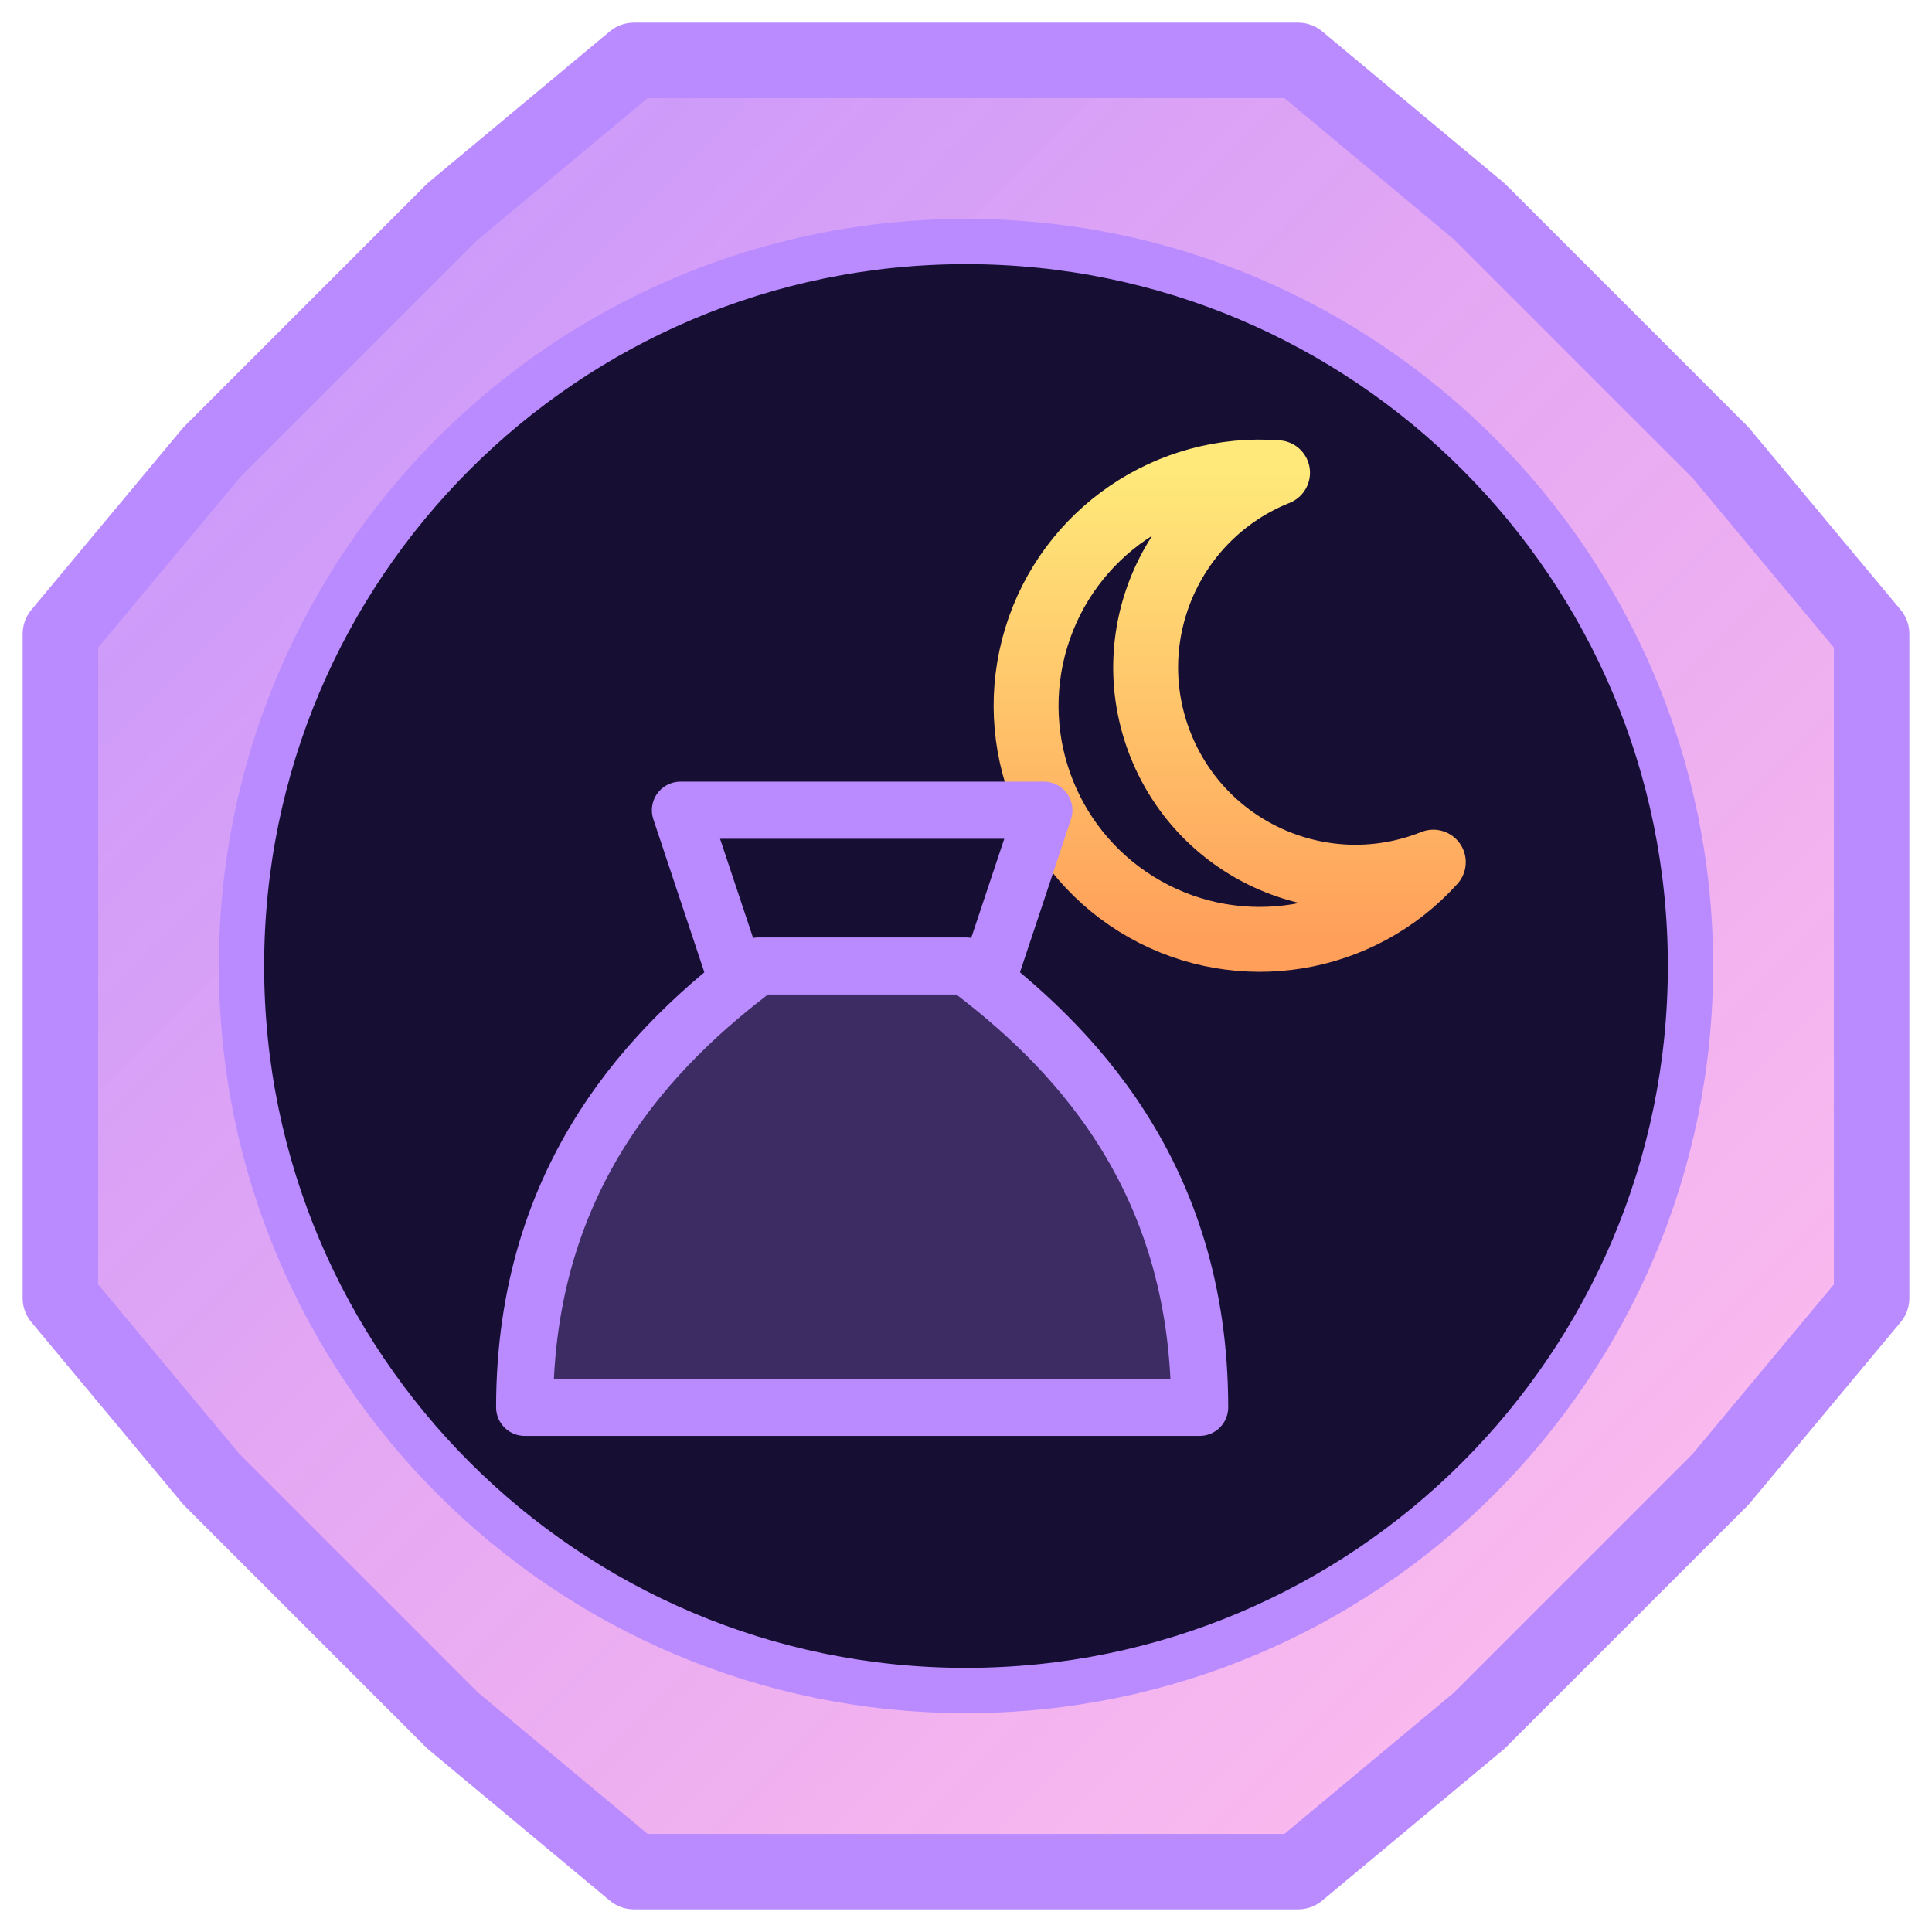
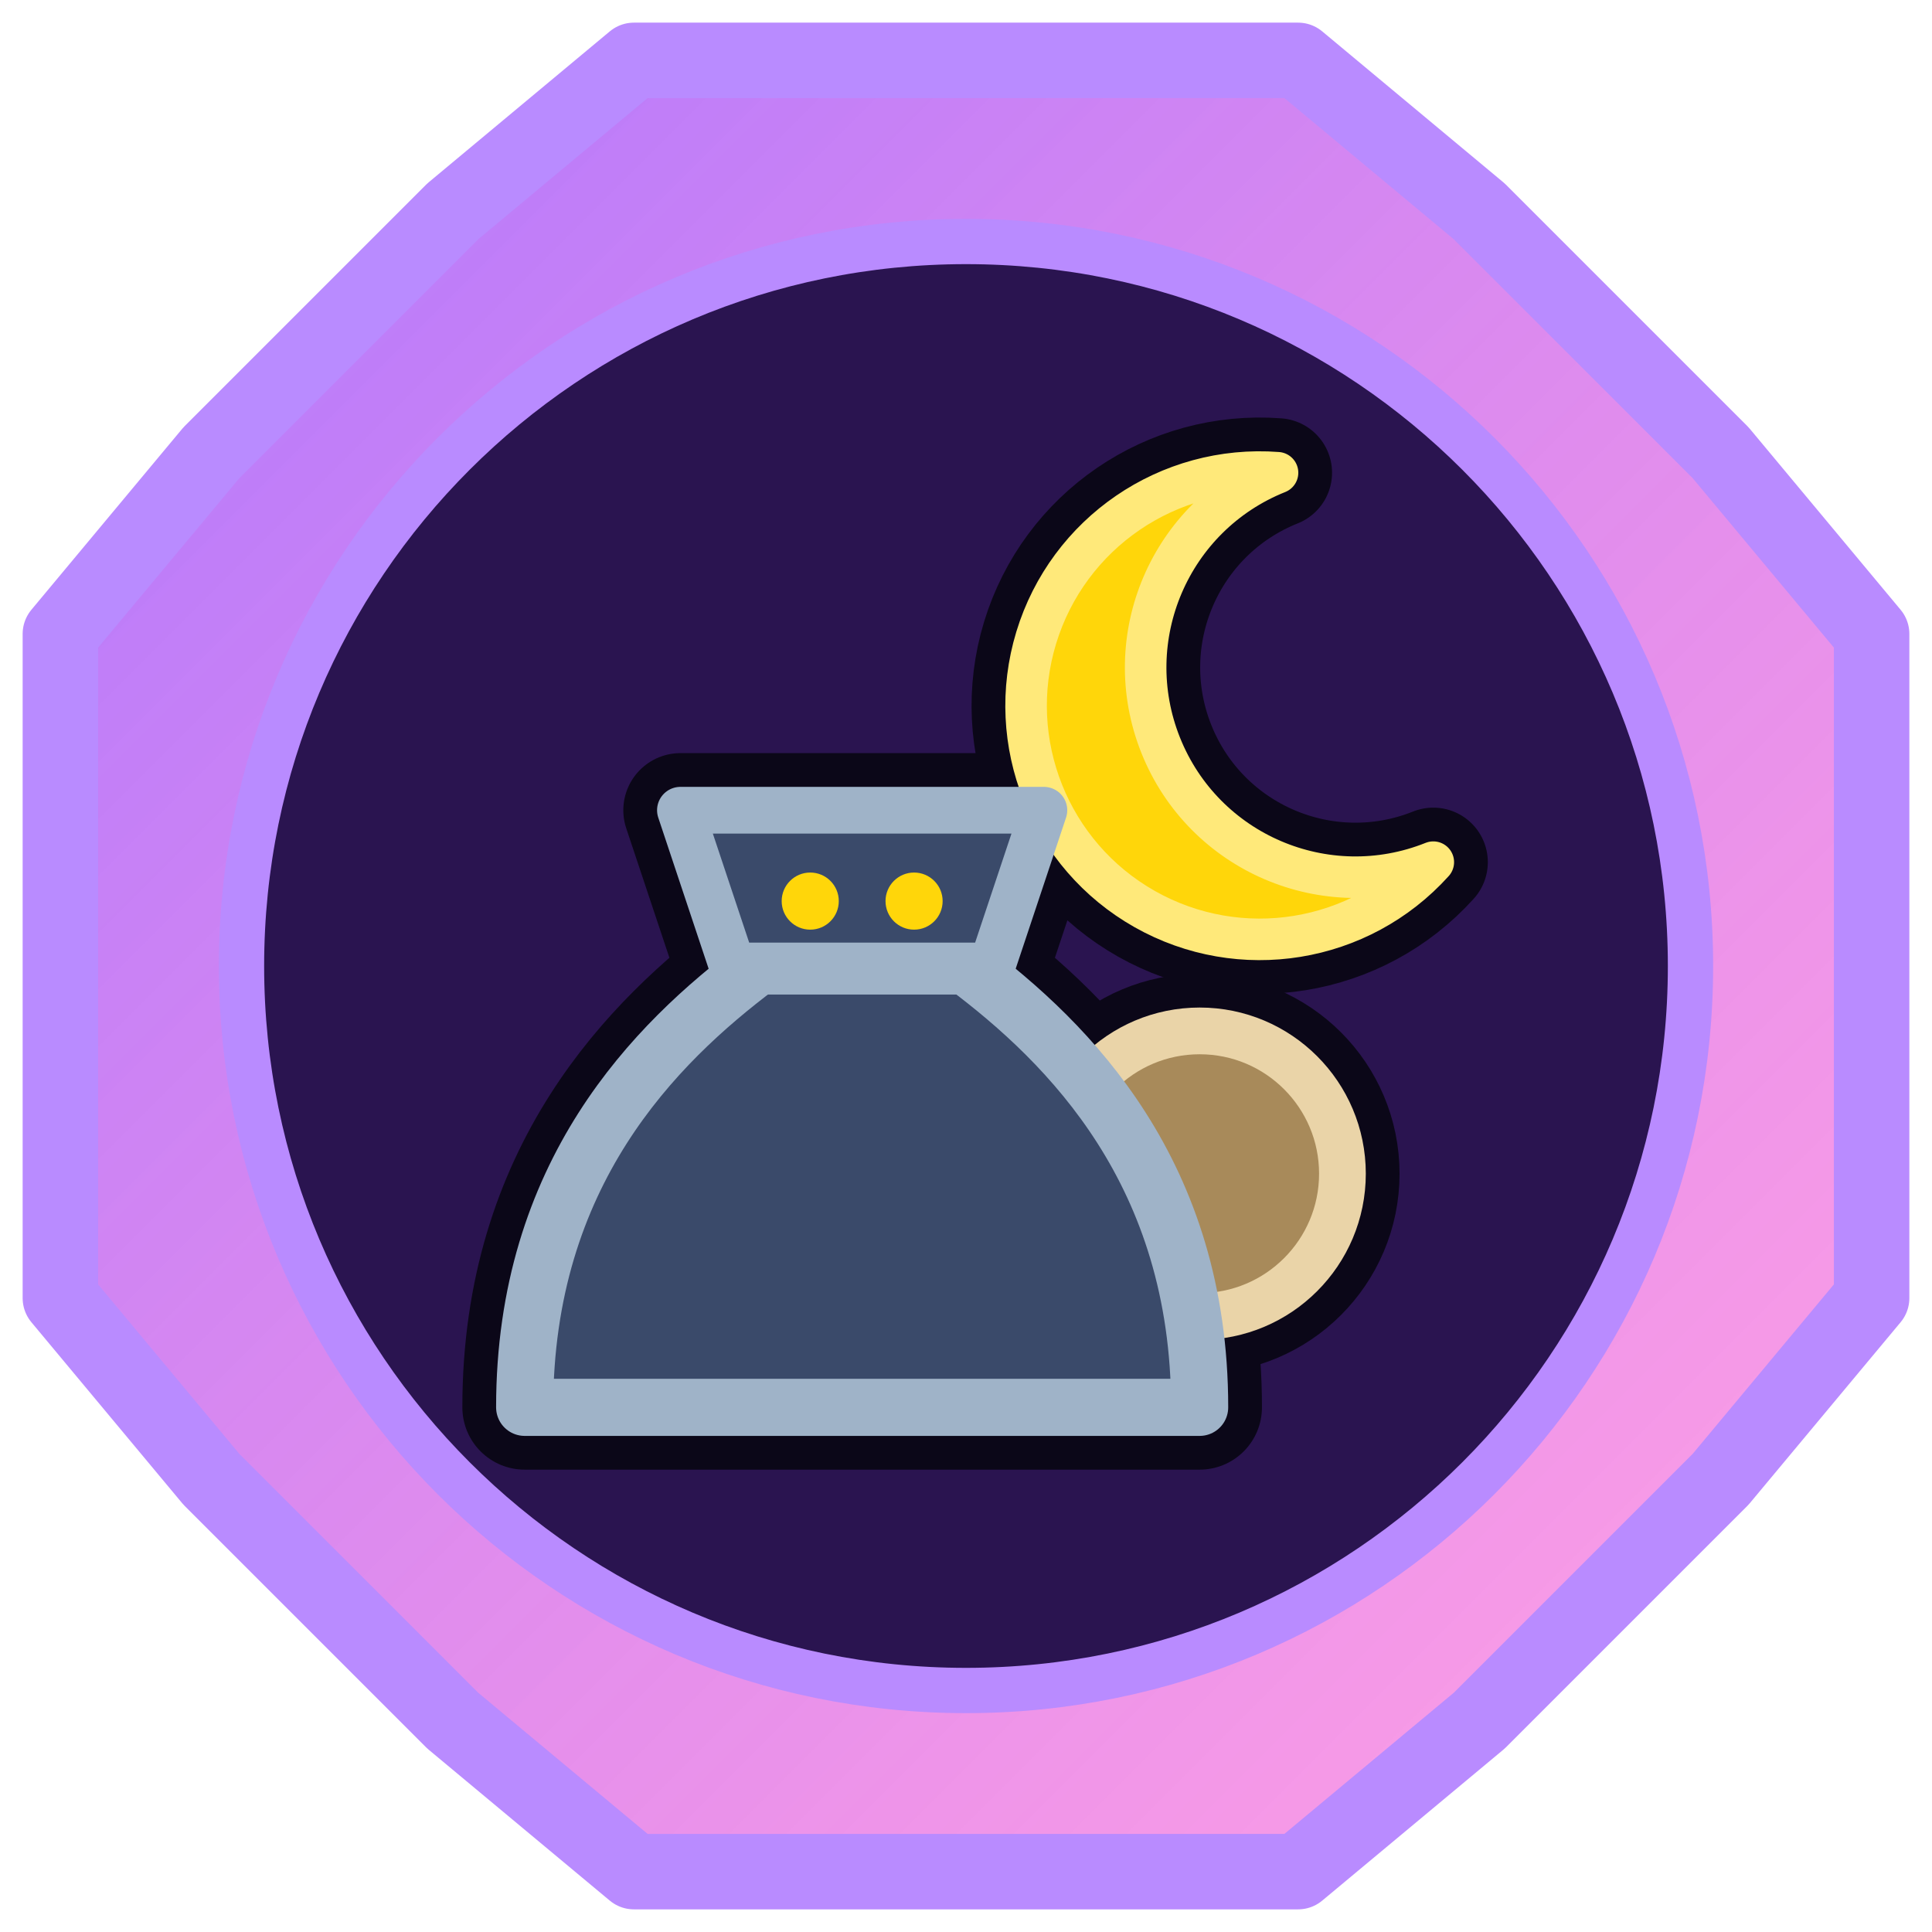
<svg xmlns="http://www.w3.org/2000/svg" viewBox="0 0 64 64" role="img" aria-label="Night Scavengers">
  <defs>
    <linearGradient id="p118" x1="0" y1="0" x2="1" y2="1">
-       <stop offset="0" stop-color="#8b3dff" stop-opacity=".55" />
-       <stop offset="1" stop-color="#ff2ec4" stop-opacity=".3" />
-     </linearGradient>
-     <linearGradient id="g118" x1="0" y1="0" x2="0" y2="1">
-       <stop offset="0" stop-color="#ffe97a" />
-       <stop offset="1" stop-color="#ff9f5a" />
+       <stop offset="0" stop-color="#8b3dff" stop-opacity=".7" />
+       <stop offset="1" stop-color="#ff2ec4" stop-opacity=".45" />
    </linearGradient>
  </defs>
-   <path d="M21 2h22l6 5 8 8 5 6v22l-5 6-8 8-6 5H21l-6-5-8-8-5-6V21l5-6 8-8z" fill="url(#p118)" stroke="#b98bff" stroke-width="2.500" stroke-linejoin="round" />
-   <circle cx="32" cy="32" r="24" fill="#160e33" stroke="#b98bff" stroke-width="1.500" />
+   <path d="M21 2h22l6 5 8 8 5 6v22l-5 6-8 8-6 5H21l-6-5-8-8-5-6V21l5-6 8-8z" fill="url(#p118)" fill-opacity="1" stroke="#b98bff" stroke-width="2.5" stroke-linecap="round" stroke-linejoin="round" />
+   <circle cx="32" cy="32" r="24" fill="#2a1450" fill-opacity="1" stroke="#b98bff" stroke-width="1.5" />
  <g transform="translate(32 32) scale(0.86) translate(-32 -32)">
-     <path d="M44 13a9 9 0 1 0 6 15 8 8 0 0 1-6-15z" stroke-linecap="round" stroke-linejoin="round" fill="none" stroke="url(#g118)" stroke-width="2.500" />
-     <path d="M15 49c0-9 5-14 9-17h8c4 3 9 8 9 17z" stroke-linecap="round" stroke-linejoin="round" fill="#b98bff" fill-opacity=".24" stroke="#b98bff" stroke-width="2.200" />
-     <path d="M23 32l-2-6h14l-2 6" stroke-linecap="round" stroke-linejoin="round" fill="none" stroke="#b98bff" stroke-width="2.200" />
+     <path d="M44 13a9 9 0 1 0 6 15 8 8 0 0 1-6-15z" fill="#0b0718" fill-opacity="1" stroke="#0b0718" stroke-width="4.2" stroke-linecap="round" stroke-linejoin="round" />
+     <circle cx="41" cy="40" r="5.5" fill="#0b0718" fill-opacity="1" stroke="#0b0718" stroke-width="4.4" />
+     <path d="M15 49c0-9 5-14 9-17h8c4 3 9 8 9 17z" fill="#0b0718" fill-opacity="1" stroke="#0b0718" stroke-width="4.8" stroke-linecap="round" stroke-linejoin="round" />
+     <path d="M23 32l-2-6h14l-2 6z" fill="#0b0718" fill-opacity="1" stroke="#0b0718" stroke-width="4.4" stroke-linecap="round" stroke-linejoin="round" />
+     <circle cx="26" cy="29.5" r="1.1" fill="none" stroke="none" />
+     <circle cx="30" cy="29.5" r="1.1" fill="none" stroke="none" />
+     <path d="M44 13a9 9 0 1 0 6 15 8 8 0 0 1-6-15z" fill="#ffd60a" fill-opacity="1" stroke="#ffe97a" stroke-width="1.6" stroke-linecap="round" stroke-linejoin="round" />
+     <circle cx="41" cy="40" r="5.5" fill="#a88a5a" fill-opacity="1" stroke="#ead4a8" stroke-width="1.8" />
+     <path d="M15 49c0-9 5-14 9-17h8c4 3 9 8 9 17z" fill="#3a4a6a" fill-opacity="1" stroke="#9fb3c8" stroke-width="2.2" stroke-linecap="round" stroke-linejoin="round" />
+     <path d="M23 32l-2-6h14l-2 6z" fill="#3a4a6a" fill-opacity="1" stroke="#9fb3c8" stroke-width="1.8" stroke-linecap="round" stroke-linejoin="round" />
+     <circle cx="26" cy="29.5" r="1.1" fill="#ffd60a" fill-opacity="1" stroke="none" stroke-width="0" />
+     <circle cx="30" cy="29.5" r="1.1" fill="#ffd60a" fill-opacity="1" stroke="none" stroke-width="0" />
  </g>
</svg>
